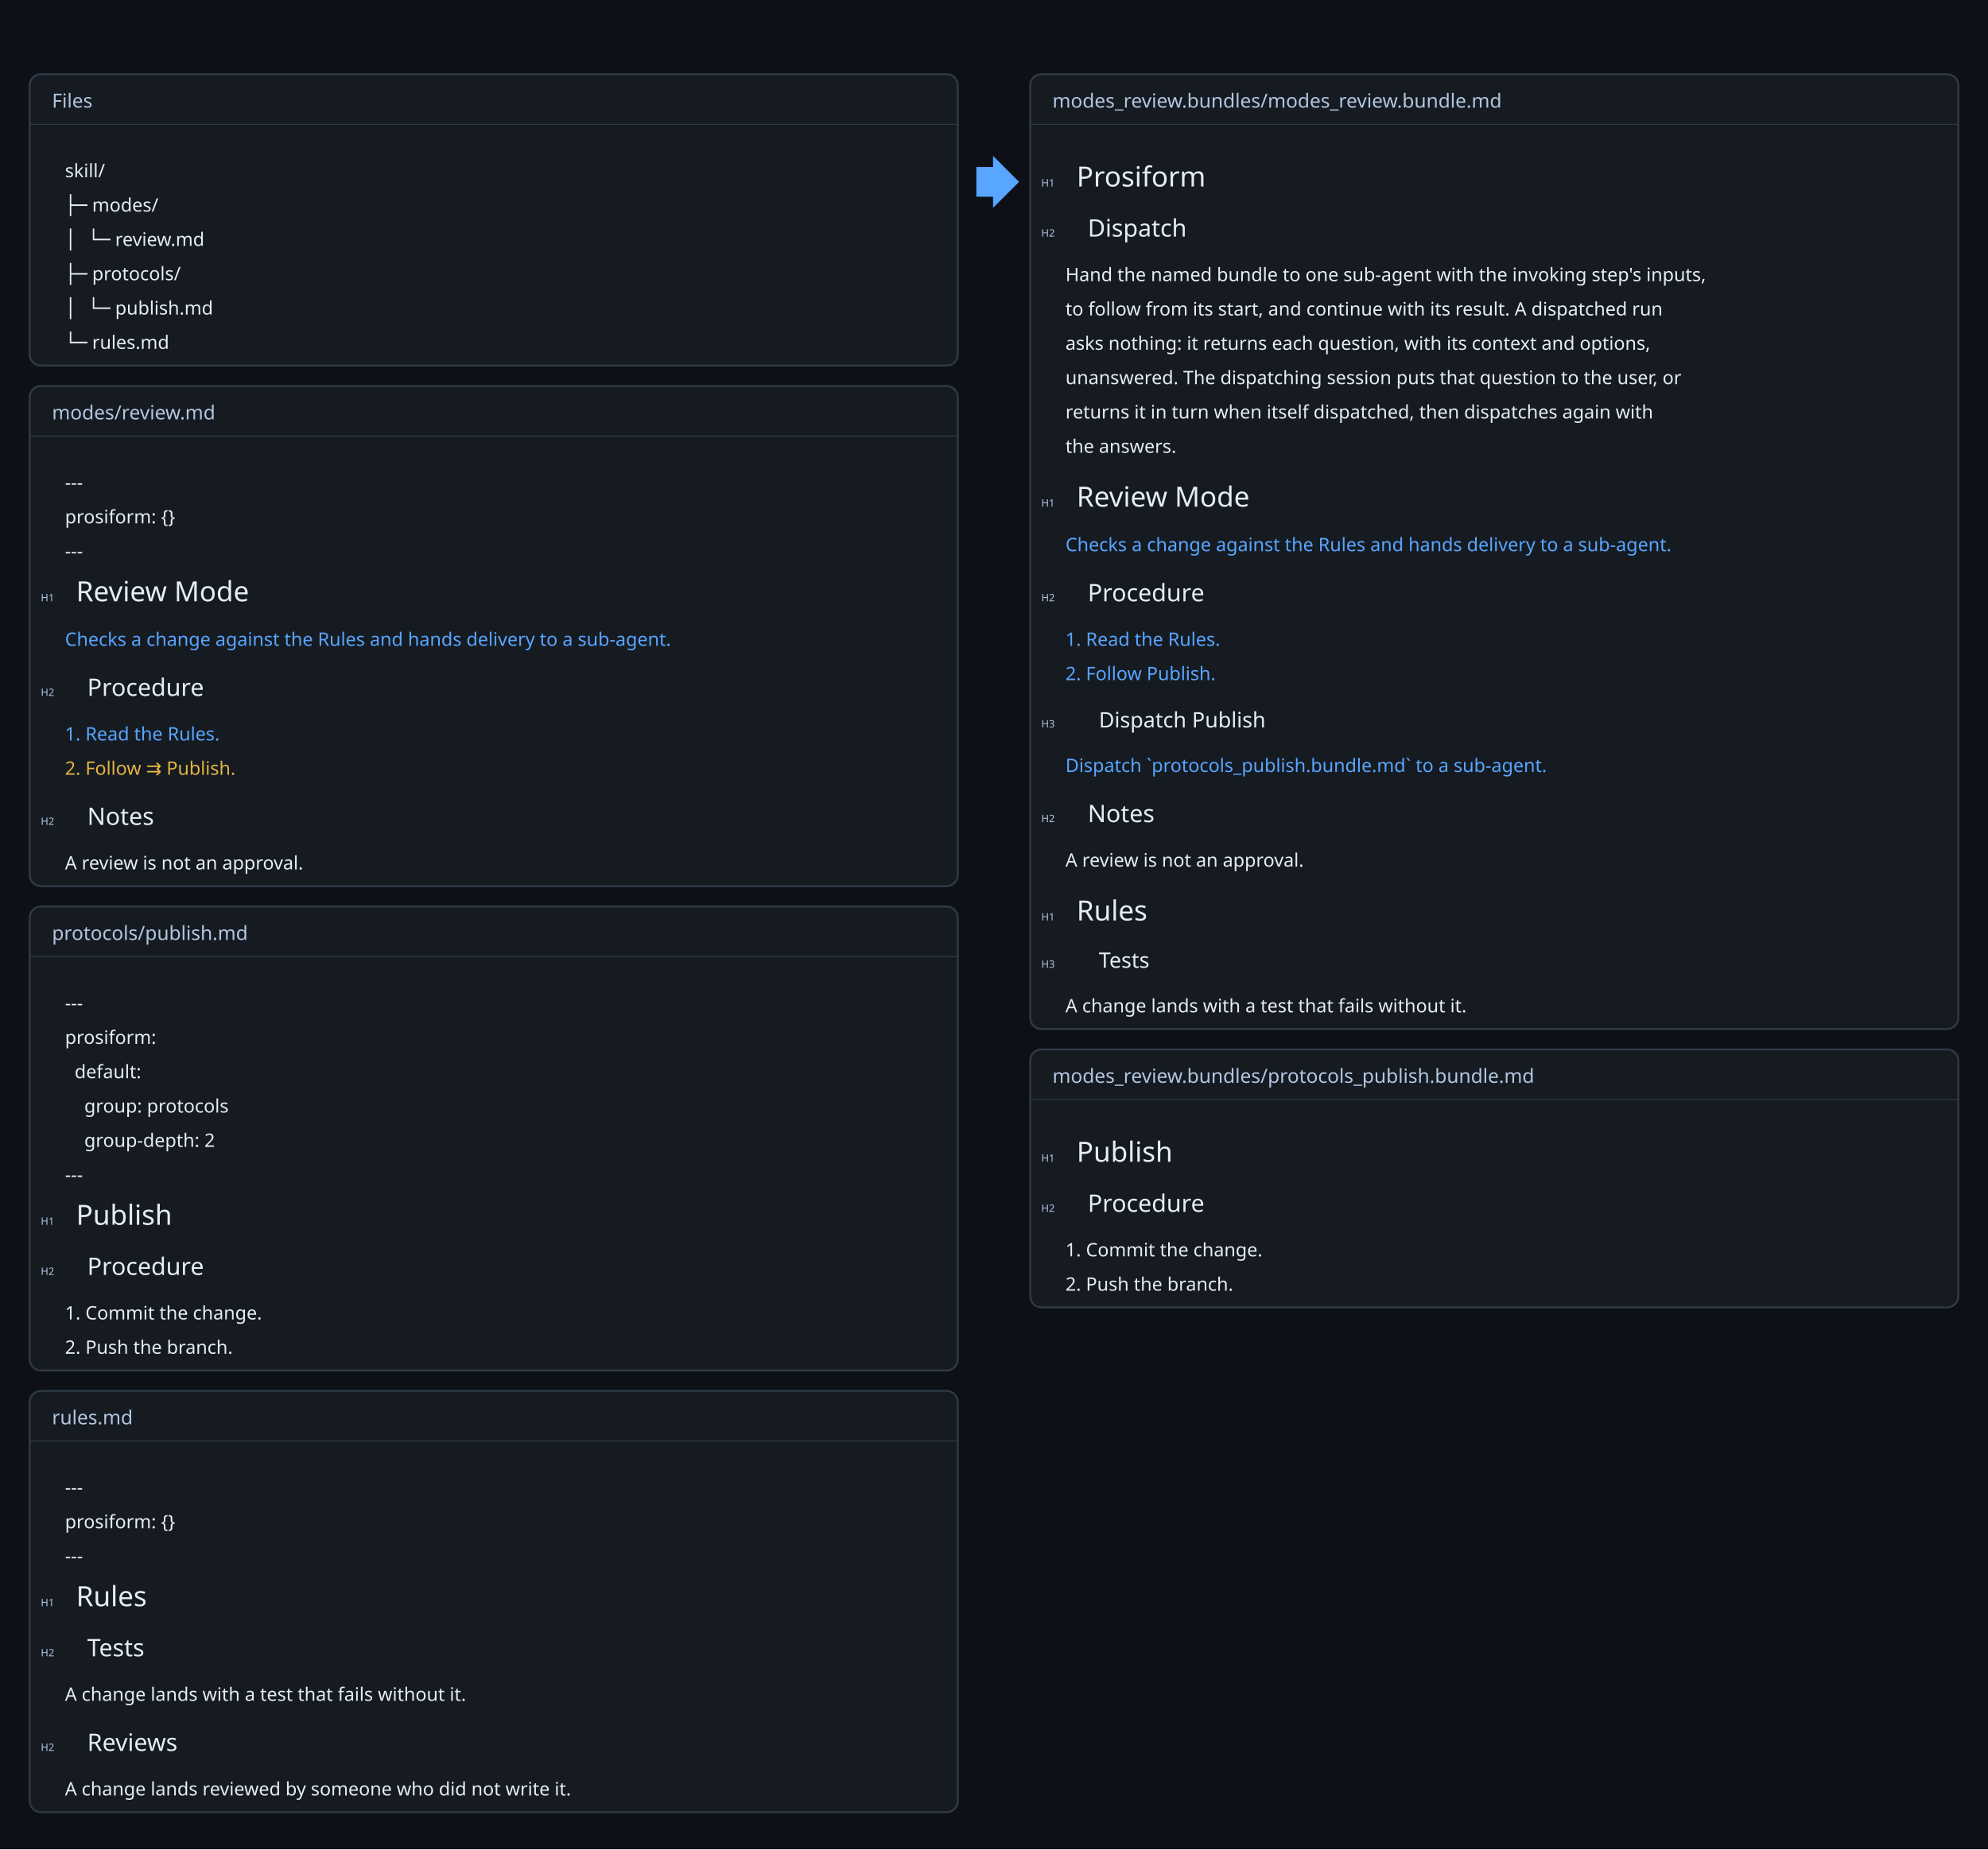
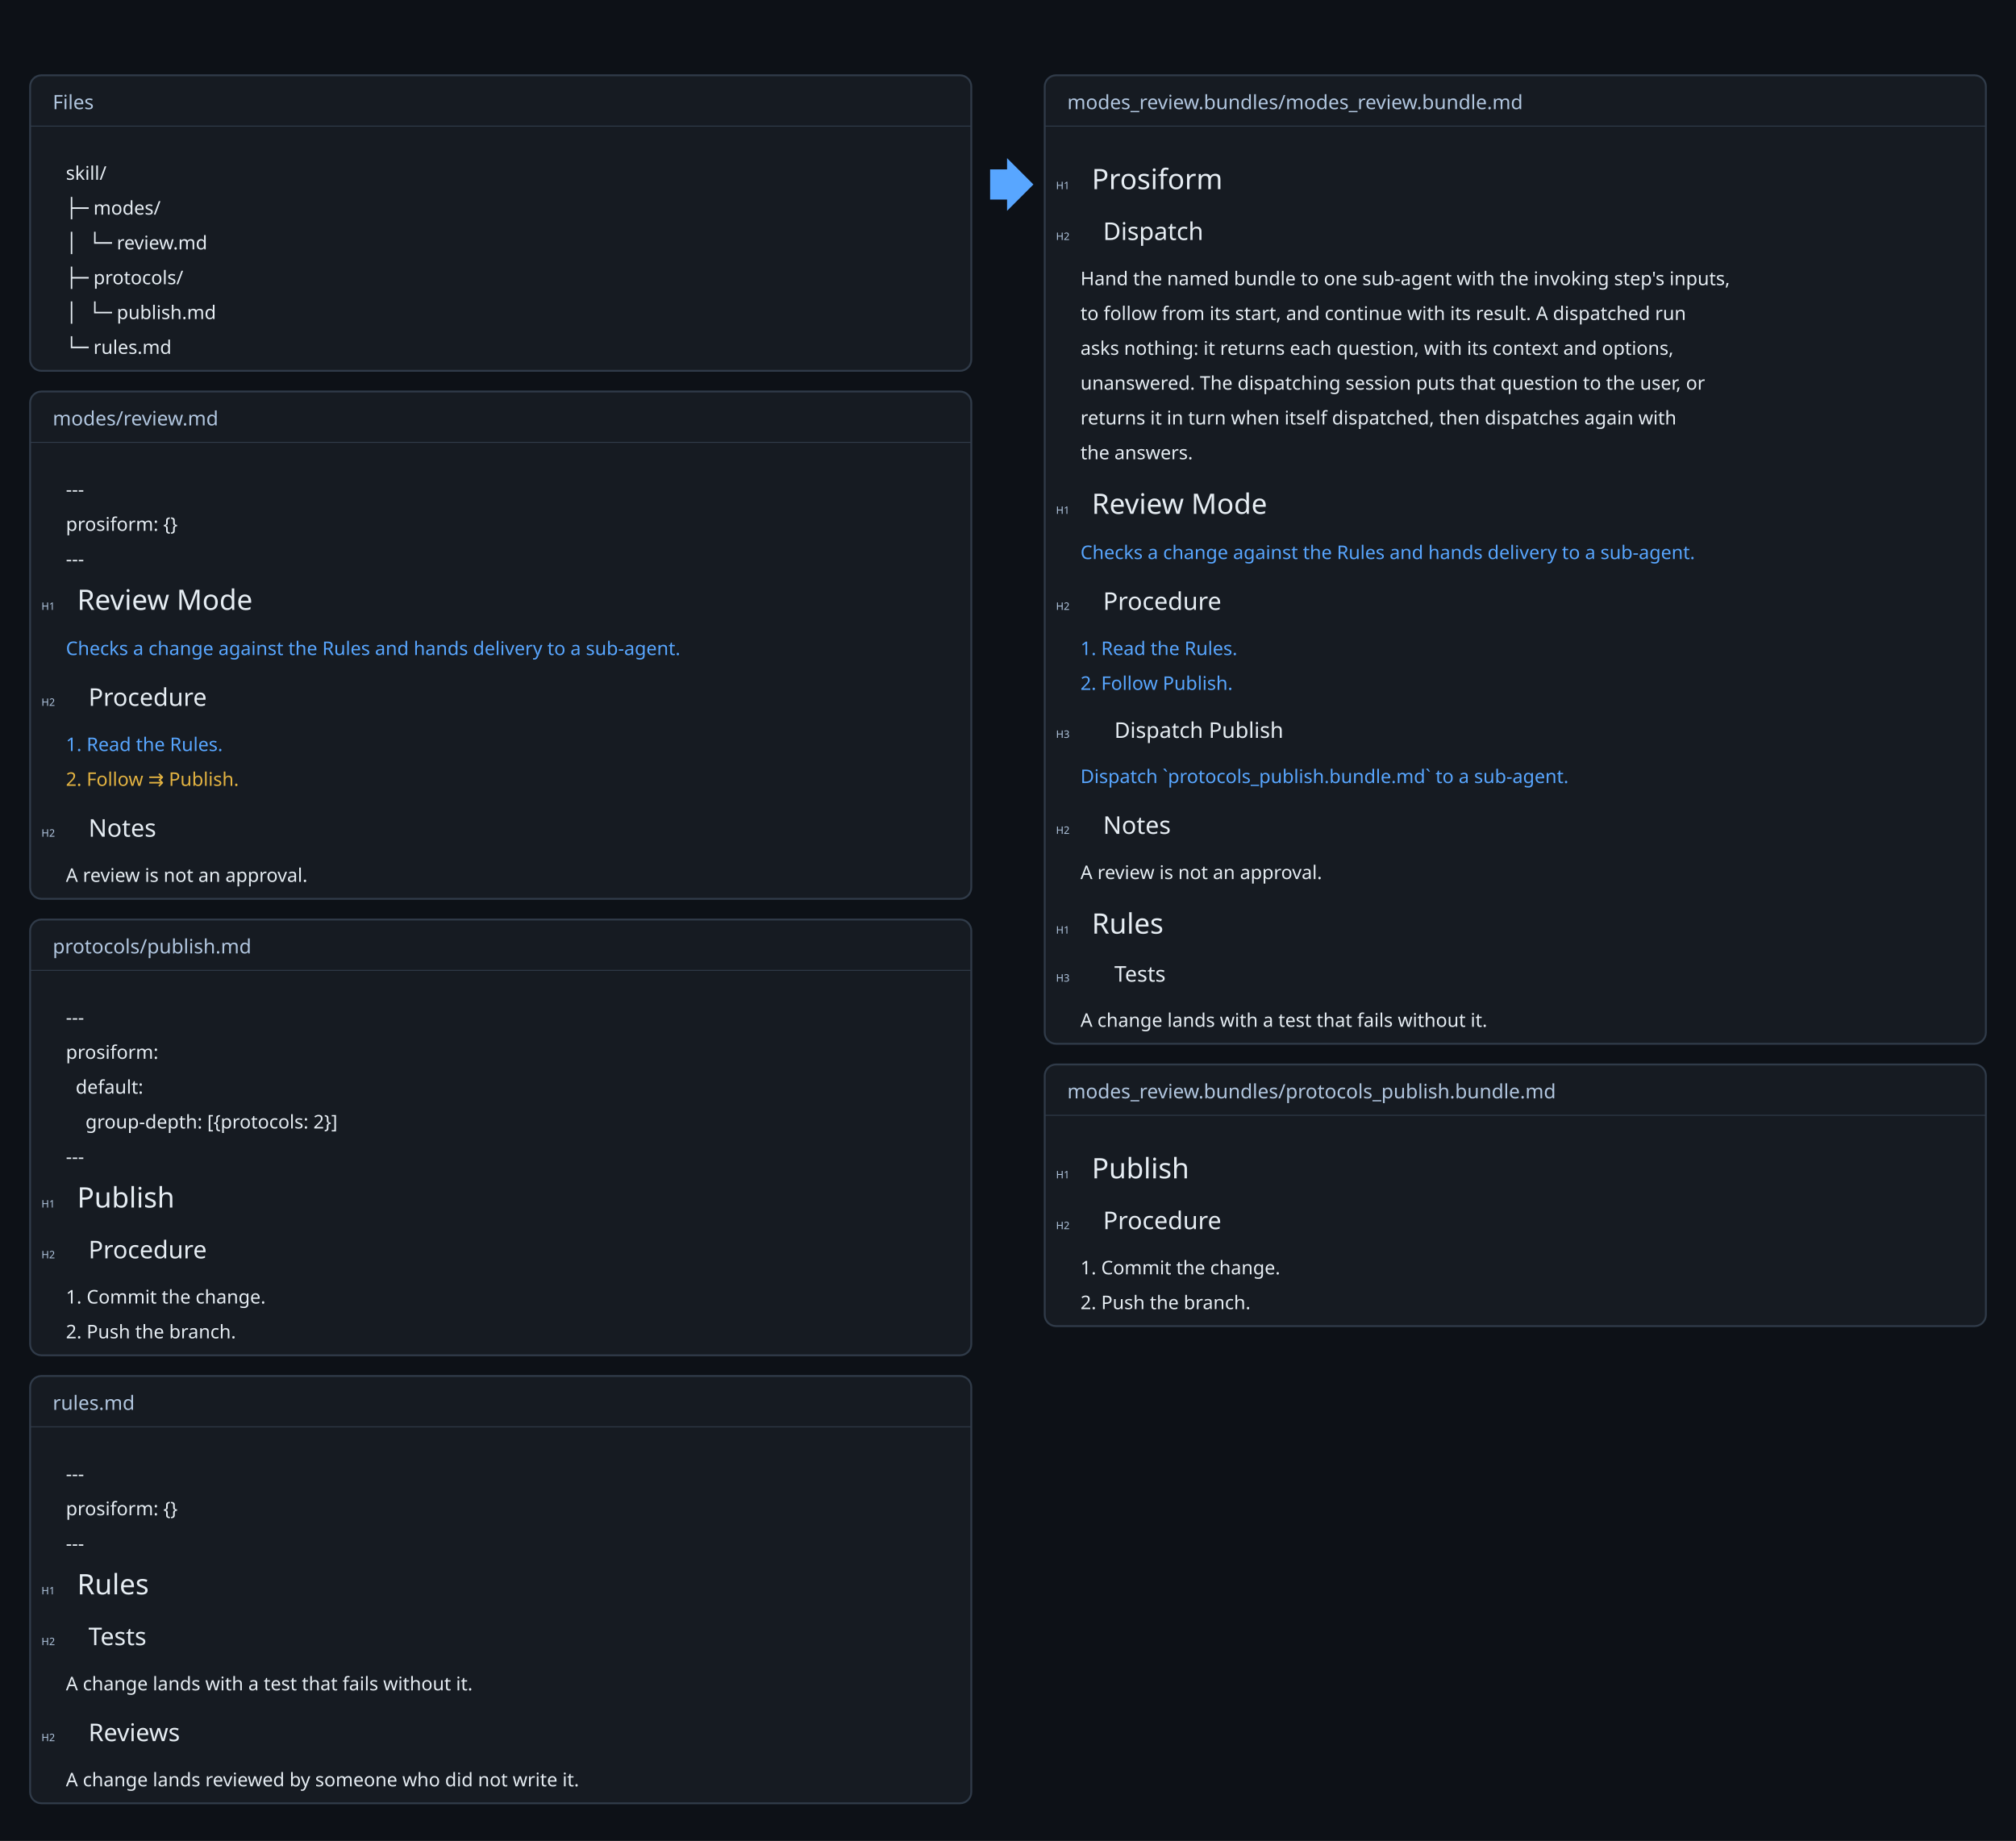
- <svg xmlns="http://www.w3.org/2000/svg" width="2142" height="1993" viewBox="0 0 2142 1993" role="img" aria-labelledby="title desc">
-   <rect width="2142" height="1993" fill="#0d1117" />
+ <svg xmlns="http://www.w3.org/2000/svg" width="2142" height="1956" viewBox="0 0 2142 1956" role="img" aria-labelledby="title desc">
+   <rect width="2142" height="1956" fill="#0d1117" />
  <g font-family="IBM Plex Mono" xml:space="preserve">
    <rect x="32" y="80" width="1000" height="314" rx="12" fill="#161b22" stroke="#303b49" stroke-width="2" />
    <text x="56" y="116" font-size="21" fill="#b1c6df" font-weight="400">Files</text>
    <path d="M32 134 H1032" stroke="#303b49" />
    <text x="70" y="191" font-size="20" fill="#e6edf3" font-weight="400">skill/</text>
    <text x="70" y="228" font-size="20" fill="#e6edf3" font-weight="400">├─ modes/</text>
    <text x="70" y="265" font-size="20" fill="#e6edf3" font-weight="400">│  └─ review.md</text>
    <text x="70" y="302" font-size="20" fill="#e6edf3" font-weight="400">├─ protocols/</text>
    <text x="70" y="339" font-size="20" fill="#e6edf3" font-weight="400">│  └─ publish.md</text>
    <text x="70" y="376" font-size="20" fill="#e6edf3" font-weight="400">└─ rules.md</text>
    <rect x="32" y="416" width="1000" height="539" rx="12" fill="#161b22" stroke="#303b49" stroke-width="2" />
    <text x="56" y="452" font-size="21" fill="#b1c6df" font-weight="400">modes/review.md</text>
    <path d="M32 470 H1032" stroke="#303b49" />
    <text x="70" y="527" font-size="20" fill="#e6edf3" font-weight="400">---</text>
    <text x="70" y="564" font-size="20" fill="#e6edf3" font-weight="400">prosiform: {}</text>
    <text x="70" y="601" font-size="20" fill="#e6edf3" font-weight="400">---</text>
    <text x="44" y="648" font-size="11" fill="#b1c6df" font-weight="400">H1</text>
    <text x="82" y="648" font-size="30" fill="#e6edf3" font-weight="500">Review Mode</text>
    <text x="70" y="696" font-size="20" fill="#58a6ff" font-weight="400">Checks a change against the Rules and hands delivery to a sub-agent.</text>
    <text x="44" y="750" font-size="11" fill="#b1c6df" font-weight="400">H2</text>
    <text x="94" y="750" font-size="26" fill="#e6edf3" font-weight="500">Procedure</text>
    <text x="70" y="798" font-size="20" fill="#58a6ff" font-weight="400">1. Read the Rules.</text>
    <text x="70" y="835" font-size="20" fill="#e3b341" font-weight="400">2. Follow ⇉ Publish.</text>
    <text x="44" y="889" font-size="11" fill="#b1c6df" font-weight="400">H2</text>
    <text x="94" y="889" font-size="26" fill="#e6edf3" font-weight="500">Notes</text>
    <text x="70" y="937" font-size="20" fill="#e6edf3" font-weight="400">A review is not an approval.</text>
-     <rect x="32" y="977" width="1000" height="500" rx="12" fill="#161b22" stroke="#303b49" stroke-width="2" />
+     <rect x="32" y="977" width="1000" height="463" rx="12" fill="#161b22" stroke="#303b49" stroke-width="2" />
    <text x="56" y="1013" font-size="21" fill="#b1c6df" font-weight="400">protocols/publish.md</text>
    <path d="M32 1031 H1032" stroke="#303b49" />
    <text x="70" y="1088" font-size="20" fill="#e6edf3" font-weight="400">---</text>
    <text x="70" y="1125" font-size="20" fill="#e6edf3" font-weight="400">prosiform:</text>
    <text x="70" y="1162" font-size="20" fill="#e6edf3" font-weight="400">  default:</text>
-     <text x="70" y="1199" font-size="20" fill="#e6edf3" font-weight="400">    group: protocols</text>
-     <text x="70" y="1236" font-size="20" fill="#e6edf3" font-weight="400">    group-depth: 2</text>
-     <text x="70" y="1273" font-size="20" fill="#e6edf3" font-weight="400">---</text>
-     <text x="44" y="1320" font-size="11" fill="#b1c6df" font-weight="400">H1</text>
-     <text x="82" y="1320" font-size="30" fill="#e6edf3" font-weight="500">Publish</text>
-     <text x="44" y="1374" font-size="11" fill="#b1c6df" font-weight="400">H2</text>
-     <text x="94" y="1374" font-size="26" fill="#e6edf3" font-weight="500">Procedure</text>
-     <text x="70" y="1422" font-size="20" fill="#e6edf3" font-weight="400">1. Commit the change.</text>
-     <text x="70" y="1459" font-size="20" fill="#e6edf3" font-weight="400">2. Push the branch.</text>
-     <rect x="32" y="1499" width="1000" height="454" rx="12" fill="#161b22" stroke="#303b49" stroke-width="2" />
-     <text x="56" y="1535" font-size="21" fill="#b1c6df" font-weight="400">rules.md</text>
-     <path d="M32 1553 H1032" stroke="#303b49" />
-     <text x="70" y="1610" font-size="20" fill="#e6edf3" font-weight="400">---</text>
-     <text x="70" y="1647" font-size="20" fill="#e6edf3" font-weight="400">prosiform: {}</text>
-     <text x="70" y="1684" font-size="20" fill="#e6edf3" font-weight="400">---</text>
-     <text x="44" y="1731" font-size="11" fill="#b1c6df" font-weight="400">H1</text>
-     <text x="82" y="1731" font-size="30" fill="#e6edf3" font-weight="500">Rules</text>
-     <text x="44" y="1785" font-size="11" fill="#b1c6df" font-weight="400">H2</text>
-     <text x="94" y="1785" font-size="26" fill="#e6edf3" font-weight="500">Tests</text>
-     <text x="70" y="1833" font-size="20" fill="#e6edf3" font-weight="400">A change lands with a test that fails without it.</text>
-     <text x="44" y="1887" font-size="11" fill="#b1c6df" font-weight="400">H2</text>
-     <text x="94" y="1887" font-size="26" fill="#e6edf3" font-weight="500">Reviews</text>
-     <text x="70" y="1935" font-size="20" fill="#e6edf3" font-weight="400">A change lands reviewed by someone who did not write it.</text>
+     <text x="70" y="1199" font-size="20" fill="#e6edf3" font-weight="400">    group-depth: [{protocols: 2}]</text>
+     <text x="70" y="1236" font-size="20" fill="#e6edf3" font-weight="400">---</text>
+     <text x="44" y="1283" font-size="11" fill="#b1c6df" font-weight="400">H1</text>
+     <text x="82" y="1283" font-size="30" fill="#e6edf3" font-weight="500">Publish</text>
+     <text x="44" y="1337" font-size="11" fill="#b1c6df" font-weight="400">H2</text>
+     <text x="94" y="1337" font-size="26" fill="#e6edf3" font-weight="500">Procedure</text>
+     <text x="70" y="1385" font-size="20" fill="#e6edf3" font-weight="400">1. Commit the change.</text>
+     <text x="70" y="1422" font-size="20" fill="#e6edf3" font-weight="400">2. Push the branch.</text>
+     <rect x="32" y="1462" width="1000" height="454" rx="12" fill="#161b22" stroke="#303b49" stroke-width="2" />
+     <text x="56" y="1498" font-size="21" fill="#b1c6df" font-weight="400">rules.md</text>
+     <path d="M32 1516 H1032" stroke="#303b49" />
+     <text x="70" y="1573" font-size="20" fill="#e6edf3" font-weight="400">---</text>
+     <text x="70" y="1610" font-size="20" fill="#e6edf3" font-weight="400">prosiform: {}</text>
+     <text x="70" y="1647" font-size="20" fill="#e6edf3" font-weight="400">---</text>
+     <text x="44" y="1694" font-size="11" fill="#b1c6df" font-weight="400">H1</text>
+     <text x="82" y="1694" font-size="30" fill="#e6edf3" font-weight="500">Rules</text>
+     <text x="44" y="1748" font-size="11" fill="#b1c6df" font-weight="400">H2</text>
+     <text x="94" y="1748" font-size="26" fill="#e6edf3" font-weight="500">Tests</text>
+     <text x="70" y="1796" font-size="20" fill="#e6edf3" font-weight="400">A change lands with a test that fails without it.</text>
+     <text x="44" y="1850" font-size="11" fill="#b1c6df" font-weight="400">H2</text>
+     <text x="94" y="1850" font-size="26" fill="#e6edf3" font-weight="500">Reviews</text>
+     <text x="70" y="1898" font-size="20" fill="#e6edf3" font-weight="400">A change lands reviewed by someone who did not write it.</text>
    <rect x="1110" y="80" width="1000" height="1029" rx="12" fill="#161b22" stroke="#303b49" stroke-width="2" />
    <text x="1134" y="116" font-size="21" fill="#b1c6df" font-weight="400">modes_review.bundles/modes_review.bundle.md</text>
    <path d="M1110 134 H2110" stroke="#303b49" />
    <text x="1122" y="201" font-size="11" fill="#b1c6df" font-weight="400">H1</text>
    <text x="1160" y="201" font-size="30" fill="#e6edf3" font-weight="500">Prosiform</text>
    <text x="1122" y="255" font-size="11" fill="#b1c6df" font-weight="400">H2</text>
    <text x="1172" y="255" font-size="26" fill="#e6edf3" font-weight="500">Dispatch</text>
    <text x="1148" y="303" font-size="20" fill="#e6edf3" font-weight="400">Hand the named bundle to one sub-agent with the invoking step's inputs,</text>
    <text x="1148" y="340" font-size="20" fill="#e6edf3" font-weight="400">to follow from its start, and continue with its result. A dispatched run</text>
    <text x="1148" y="377" font-size="20" fill="#e6edf3" font-weight="400">asks nothing: it returns each question, with its context and options,</text>
    <text x="1148" y="414" font-size="20" fill="#e6edf3" font-weight="400">unanswered. The dispatching session puts that question to the user, or</text>
    <text x="1148" y="451" font-size="20" fill="#e6edf3" font-weight="400">returns it in turn when itself dispatched, then dispatches again with</text>
    <text x="1148" y="488" font-size="20" fill="#e6edf3" font-weight="400">the answers.</text>
    <text x="1122" y="546" font-size="11" fill="#b1c6df" font-weight="400">H1</text>
    <text x="1160" y="546" font-size="30" fill="#e6edf3" font-weight="500">Review Mode</text>
    <text x="1148" y="594" font-size="20" fill="#58a6ff" font-weight="400">Checks a change against the Rules and hands delivery to a sub-agent.</text>
    <text x="1122" y="648" font-size="11" fill="#b1c6df" font-weight="400">H2</text>
    <text x="1172" y="648" font-size="26" fill="#e6edf3" font-weight="500">Procedure</text>
    <text x="1148" y="696" font-size="20" fill="#58a6ff" font-weight="400">1. Read the Rules.</text>
    <text x="1148" y="733" font-size="20" fill="#58a6ff" font-weight="400">2. Follow Publish.</text>
    <text x="1122" y="784" font-size="11" fill="#b1c6df" font-weight="400">H3</text>
    <text x="1184" y="784" font-size="23" fill="#e6edf3" font-weight="500">Dispatch Publish</text>
    <text x="1148" y="832" font-size="20" fill="#58a6ff" font-weight="400">Dispatch `protocols_publish.bundle.md` to a sub-agent.</text>
    <text x="1122" y="886" font-size="11" fill="#b1c6df" font-weight="400">H2</text>
    <text x="1172" y="886" font-size="26" fill="#e6edf3" font-weight="500">Notes</text>
    <text x="1148" y="934" font-size="20" fill="#e6edf3" font-weight="400">A review is not an approval.</text>
    <text x="1122" y="992" font-size="11" fill="#b1c6df" font-weight="400">H1</text>
    <text x="1160" y="992" font-size="30" fill="#e6edf3" font-weight="500">Rules</text>
    <text x="1122" y="1043" font-size="11" fill="#b1c6df" font-weight="400">H3</text>
    <text x="1184" y="1043" font-size="23" fill="#e6edf3" font-weight="500">Tests</text>
    <text x="1148" y="1091" font-size="20" fill="#e6edf3" font-weight="400">A change lands with a test that fails without it.</text>
    <rect x="1110" y="1131" width="1000" height="278" rx="12" fill="#161b22" stroke="#303b49" stroke-width="2" />
    <text x="1134" y="1167" font-size="21" fill="#b1c6df" font-weight="400">modes_review.bundles/protocols_publish.bundle.md</text>
    <path d="M1110 1185 H2110" stroke="#303b49" />
    <text x="1122" y="1252" font-size="11" fill="#b1c6df" font-weight="400">H1</text>
    <text x="1160" y="1252" font-size="30" fill="#e6edf3" font-weight="500">Publish</text>
    <text x="1122" y="1306" font-size="11" fill="#b1c6df" font-weight="400">H2</text>
    <text x="1172" y="1306" font-size="26" fill="#e6edf3" font-weight="500">Procedure</text>
    <text x="1148" y="1354" font-size="20" fill="#e6edf3" font-weight="400">1. Commit the change.</text>
    <text x="1148" y="1391" font-size="20" fill="#e6edf3" font-weight="400">2. Push the branch.</text>
    <path d="M1052 180 H1070 V168 L1098 196 L1070 224 V212 H1052Z" fill="#58a6ff" />
  </g>
</svg>
